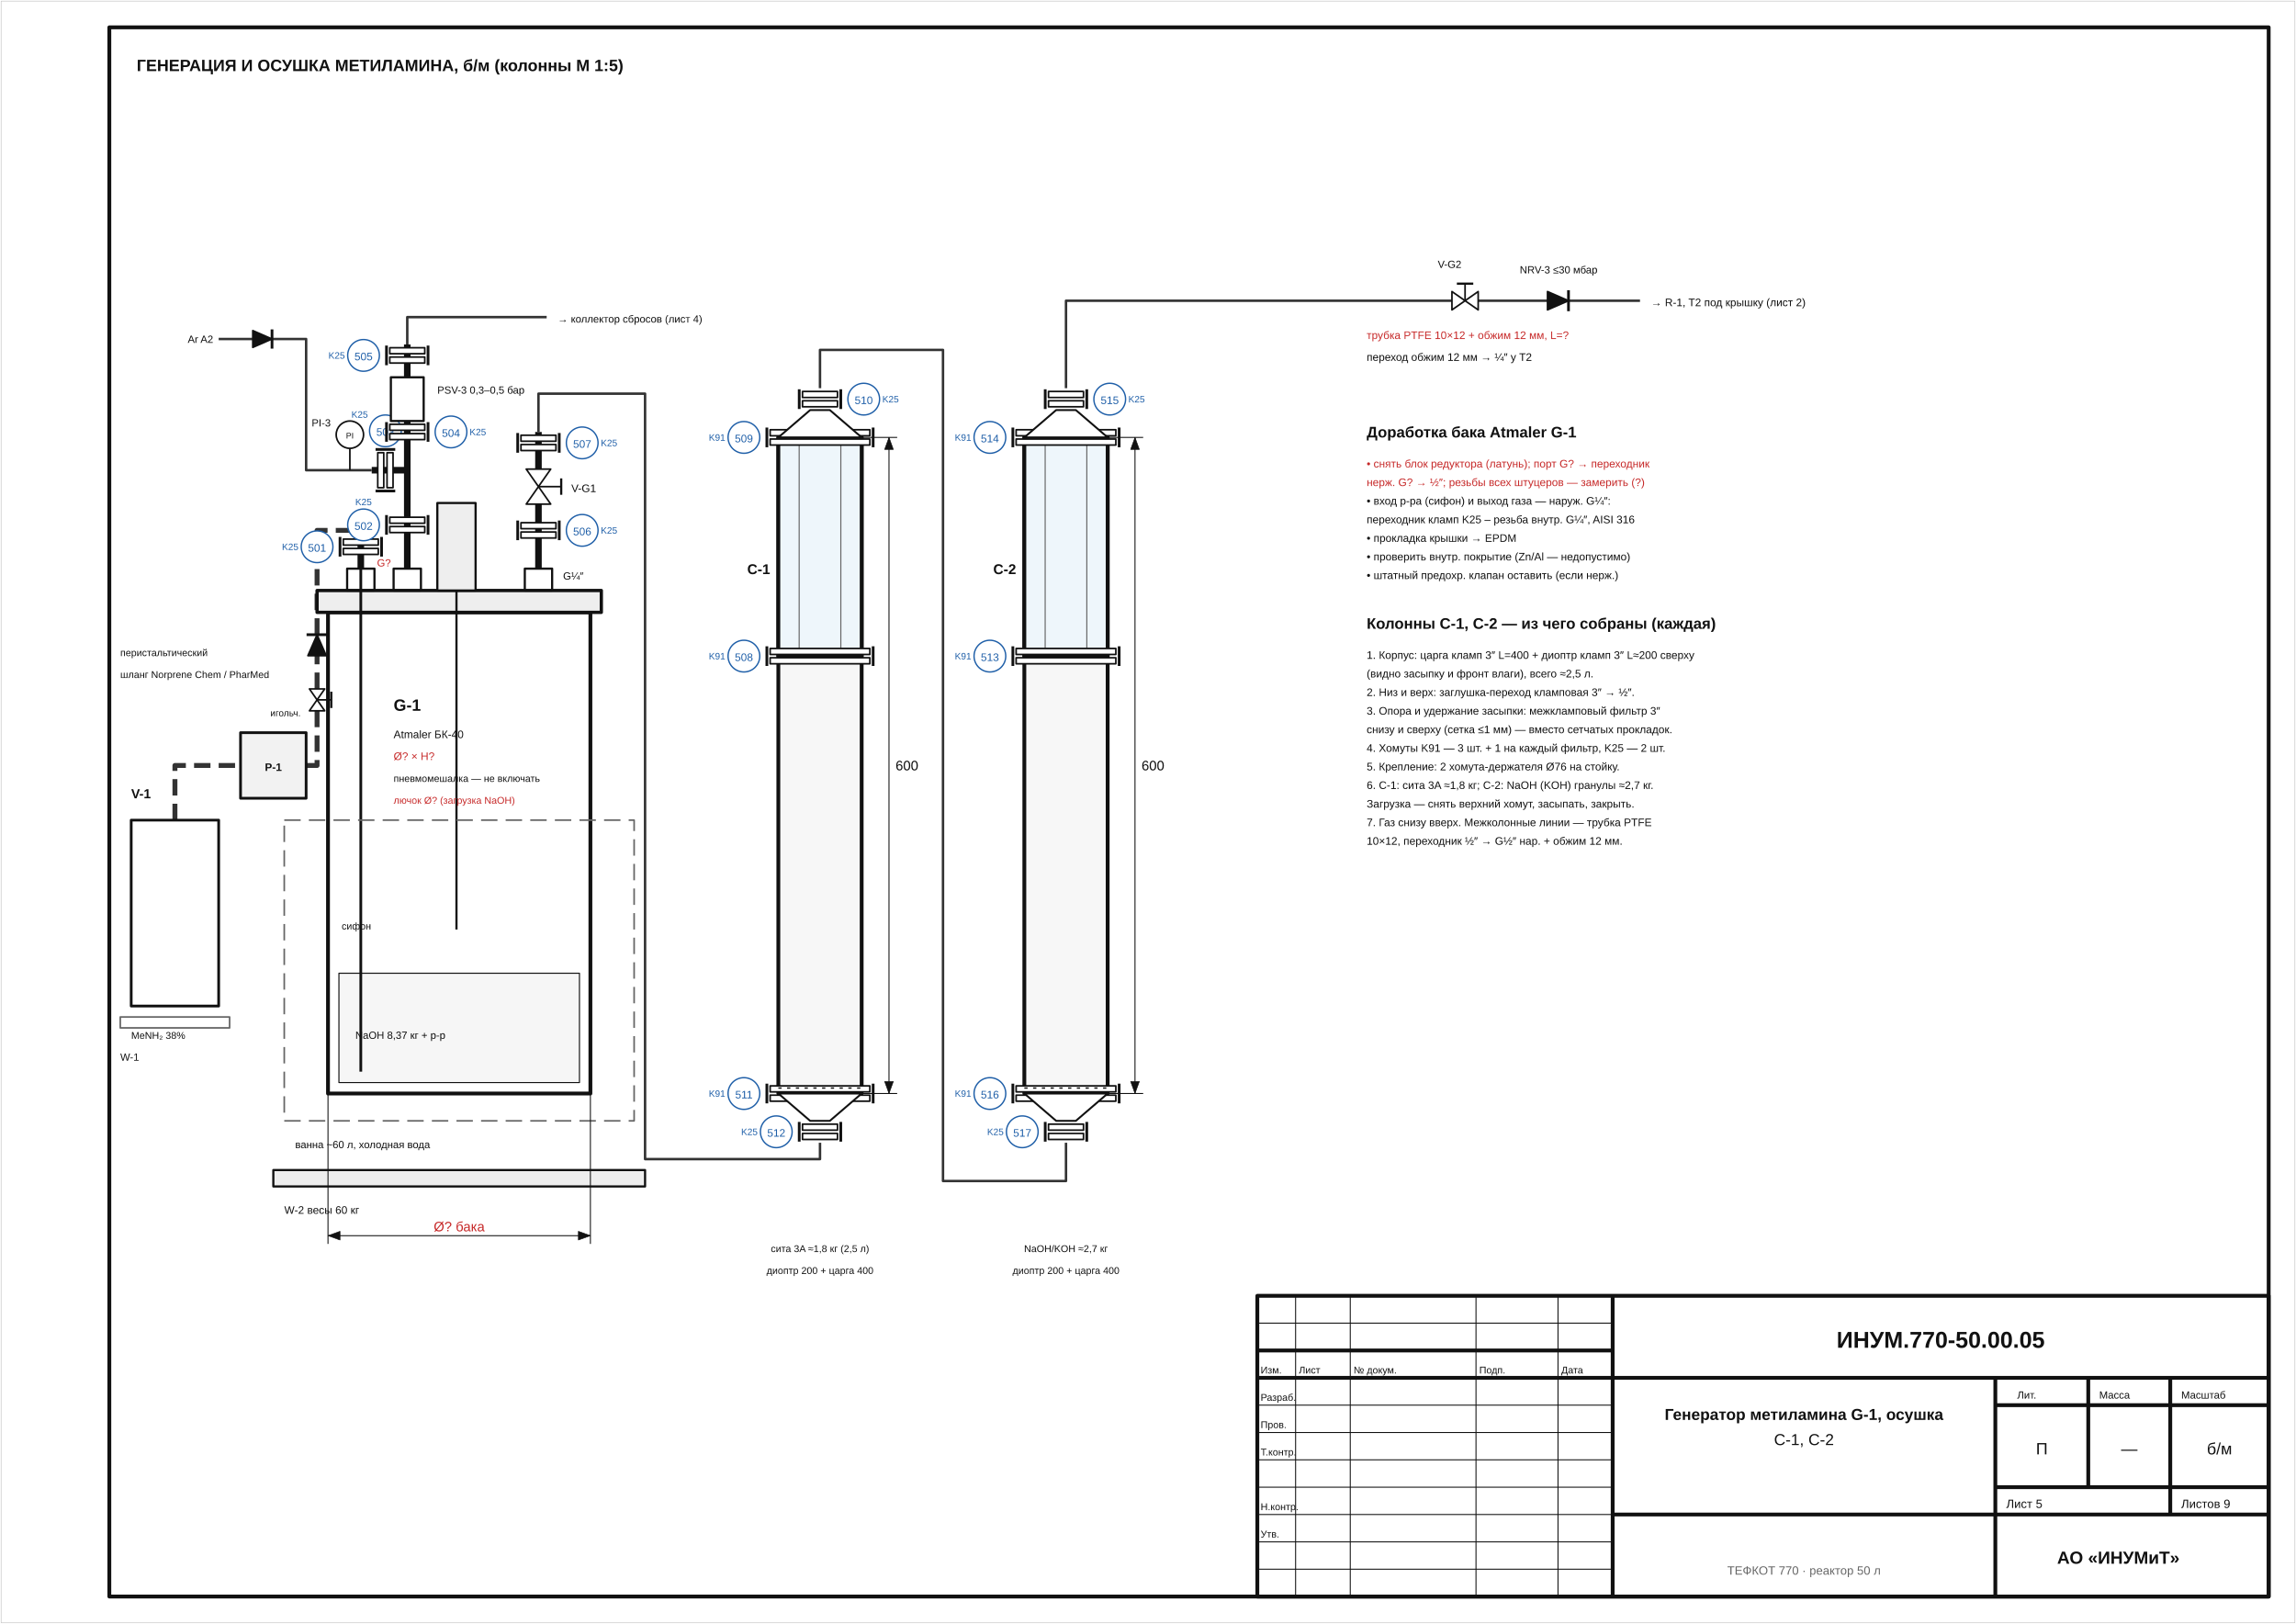
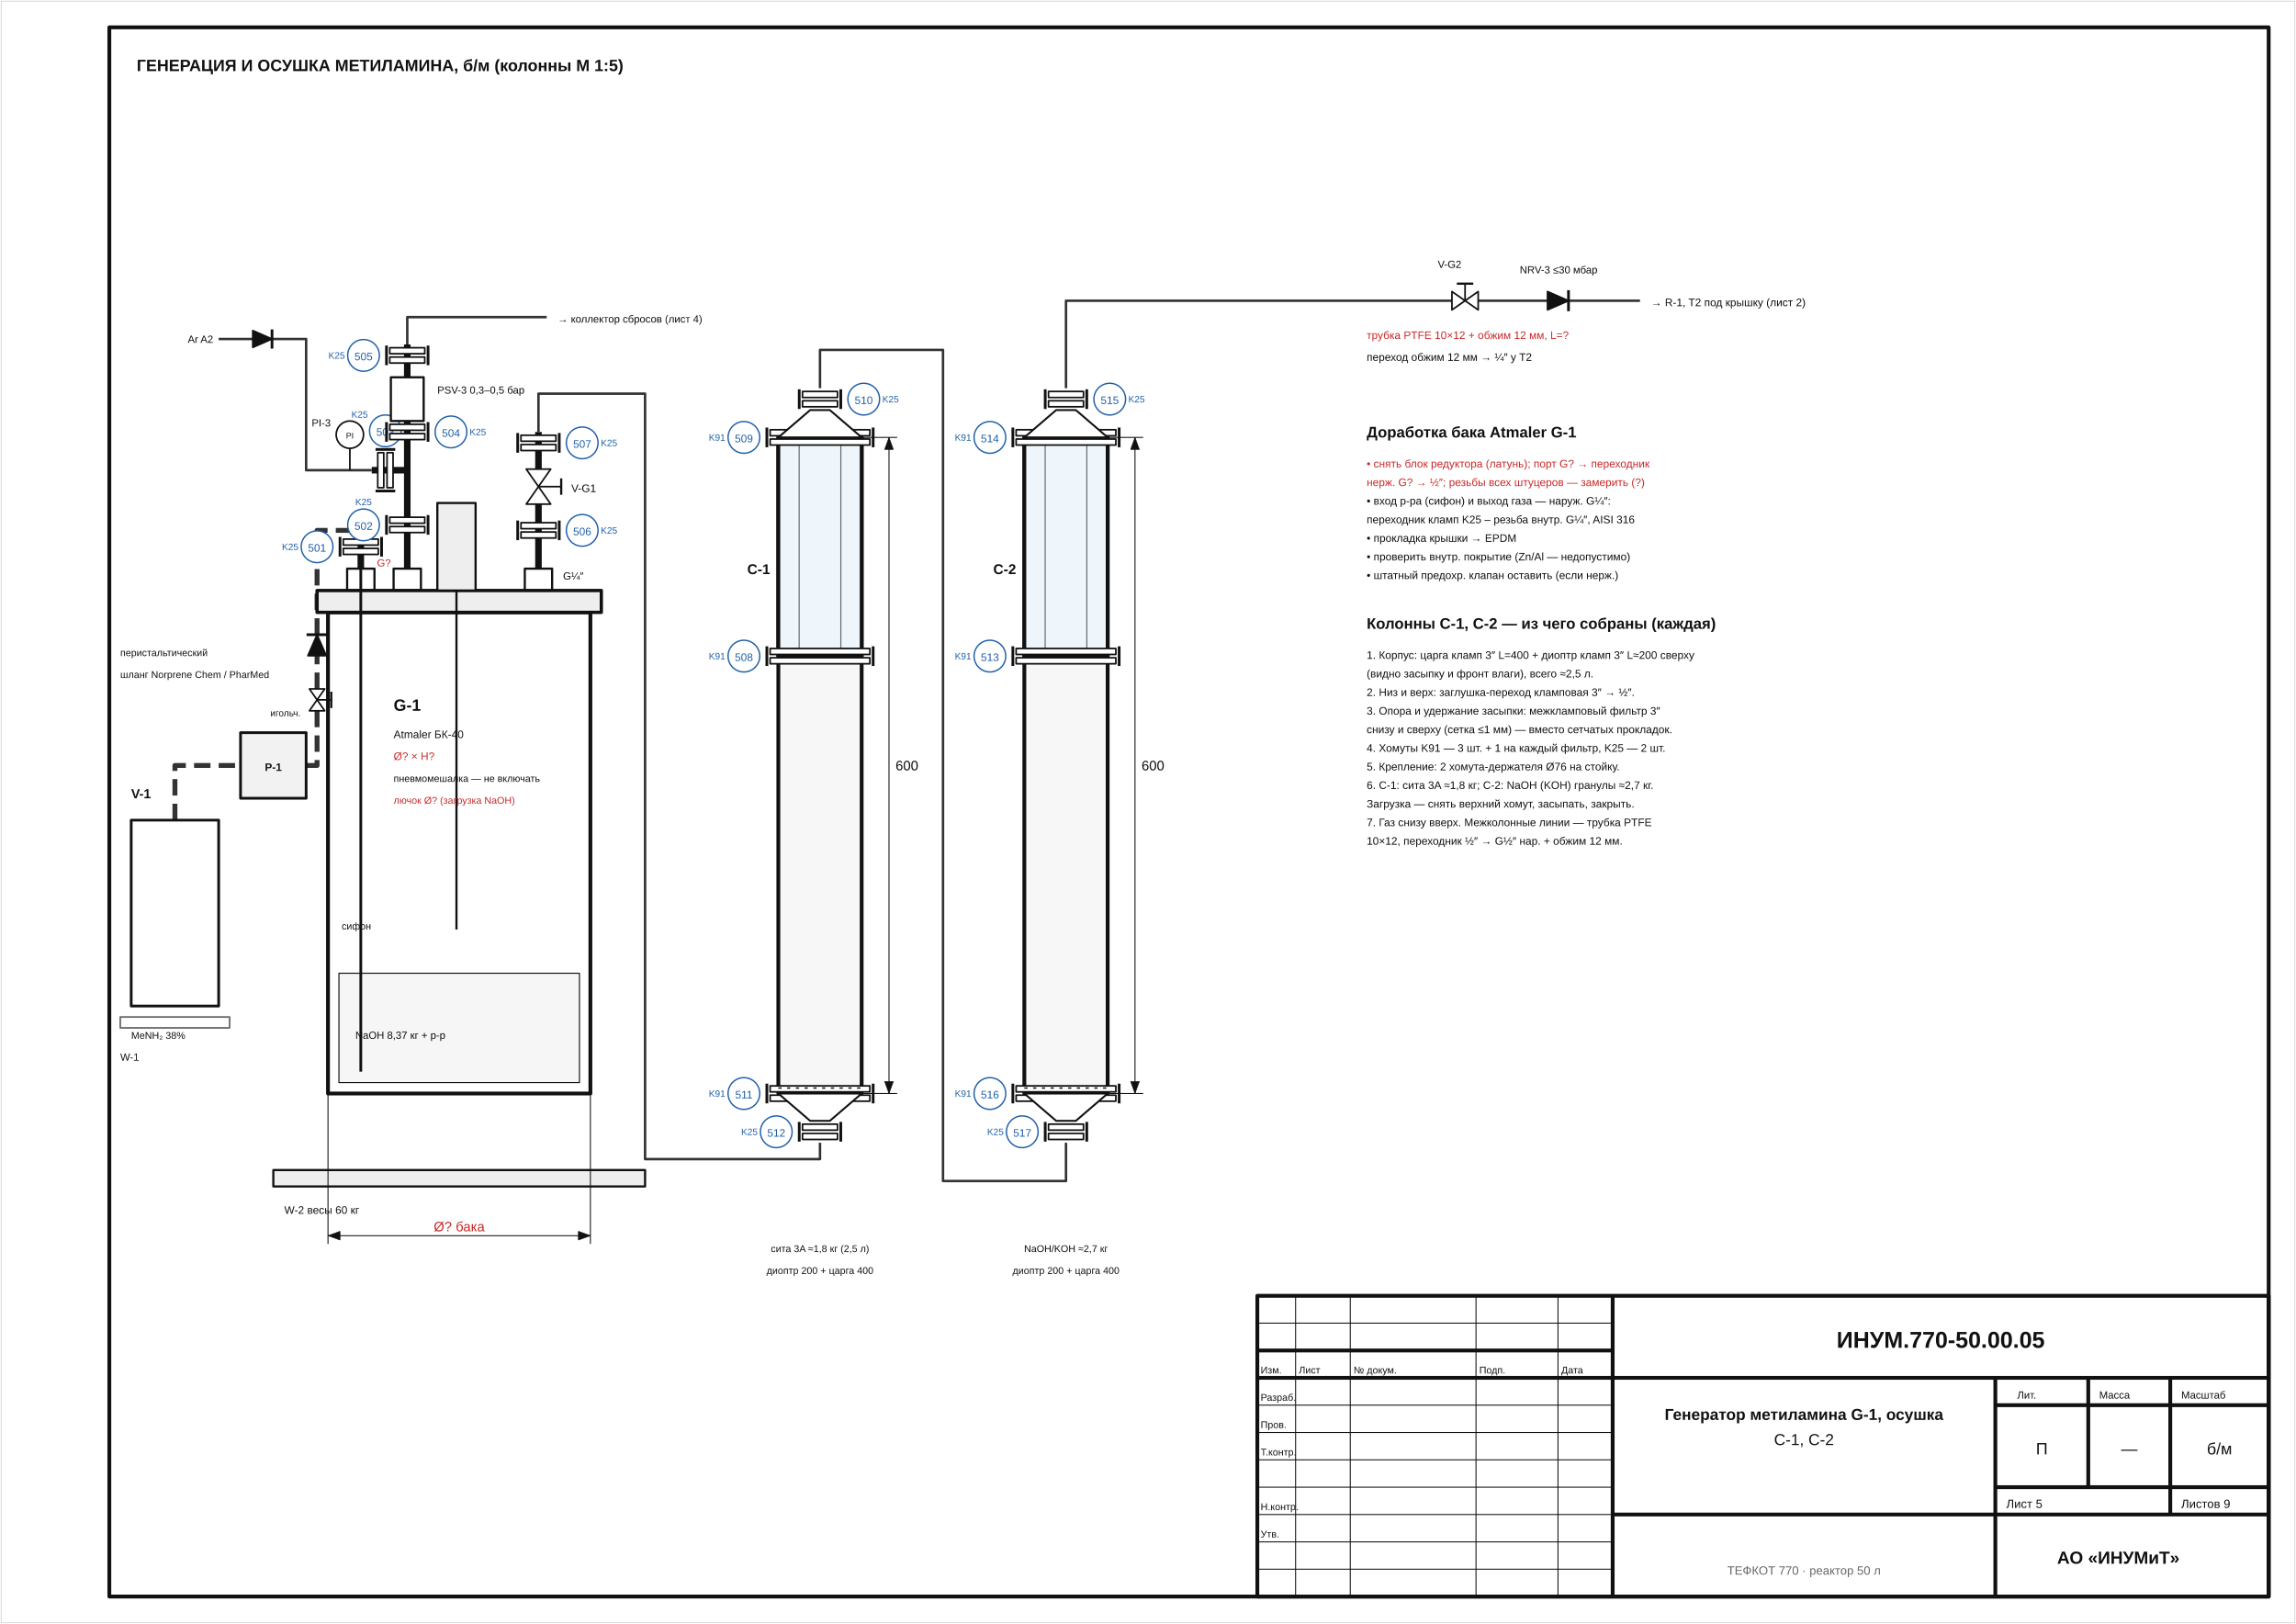
<svg xmlns="http://www.w3.org/2000/svg" viewBox="0 0 420.0 297.0" width="420.0mm" height="297.0mm" font-family="Arial, 'Liberation Sans', sans-serif">
  <rect width="100%" height="100%" fill="#fff" />
  <path d="M230.00,247.00 L295.00,247.00" fill="none" stroke="#111111" stroke-width="0.7" stroke-linejoin="round" />
  <path d="M230.00,252.00 L295.00,252.00" fill="none" stroke="#111111" stroke-width="0.7" stroke-linejoin="round" />
  <path d="M295.00,237.00 L295.00,292.00" fill="none" stroke="#111111" stroke-width="0.7" stroke-linejoin="round" />
  <path d="M295.00,252.00 L415.00,252.00" fill="none" stroke="#111111" stroke-width="0.7" stroke-linejoin="round" />
  <path d="M365.00,252.00 L365.00,292.00" fill="none" stroke="#111111" stroke-width="0.7" stroke-linejoin="round" />
  <path d="M295.00,277.00 L415.00,277.00" fill="none" stroke="#111111" stroke-width="0.7" stroke-linejoin="round" />
  <path d="M365.00,257.00 L415.00,257.00" fill="none" stroke="#111111" stroke-width="0.7" stroke-linejoin="round" />
  <path d="M365.00,272.00 L415.00,272.00" fill="none" stroke="#111111" stroke-width="0.7" stroke-linejoin="round" />
  <path d="M382.00,252.00 L382.00,272.00" fill="none" stroke="#111111" stroke-width="0.7" stroke-linejoin="round" />
  <path d="M397.00,252.00 L397.00,272.00" fill="none" stroke="#111111" stroke-width="0.7" stroke-linejoin="round" />
  <path d="M397.00,272.00 L397.00,277.00" fill="none" stroke="#111111" stroke-width="0.7" stroke-linejoin="round" />
  <path d="M32.00,150.00 L32.00,140.00 L44.00,140.00" fill="none" stroke="#333333" stroke-width="0.9" stroke-dasharray="3 1.5" stroke-linejoin="round" />
  <path d="M56.00,140.00 L58.00,140.00 L58.00,130.00" fill="none" stroke="#333333" stroke-width="0.9" stroke-dasharray="3 1.5" stroke-linejoin="round" />
  <path d="M58.00,126.00 L58.00,119.92" fill="none" stroke="#333333" stroke-width="0.9" stroke-dasharray="3 1.5" stroke-linejoin="round" />
  <path d="M58.00,116.08 L58.00,97.00 L66.00,97.00" fill="none" stroke="#333333" stroke-width="0.9" stroke-dasharray="3 1.5" stroke-linejoin="round" />
  <path d="M66.00,104.00 L66.00,97.00" fill="none" stroke="#111111" stroke-width="1.2" stroke-linejoin="round" />
  <path d="M74.50,104.00 L74.50,69.00" fill="none" stroke="#111111" stroke-width="1.2" stroke-linejoin="round" />
  <path d="M74.50,86.00 L68.00,86.00" fill="none" stroke="#111111" stroke-width="1.2" stroke-linejoin="round" />
  <path d="M74.50,69.00 L74.50,63.00" fill="none" stroke="#111111" stroke-width="1.2" stroke-linejoin="round" />
  <path d="M74.50,63.00 L74.50,58.00 L100.00,58.00" fill="none" stroke="#333333" stroke-width="0.45" stroke-linejoin="round" />
  <path d="M68.00,86.00 L56.00,86.00 L56.00,62.00 L49.76,62.00" fill="none" stroke="#333333" stroke-width="0.45" stroke-linejoin="round" />
  <path d="M46.24,62.00 L40.00,62.00" fill="none" stroke="#333333" stroke-width="0.45" stroke-linejoin="round" />
  <path d="M98.50,104.00 L98.50,92.20" fill="none" stroke="#111111" stroke-width="1.2" stroke-linejoin="round" />
  <path d="M98.50,85.80 L98.50,79.00" fill="none" stroke="#111111" stroke-width="1.2" stroke-linejoin="round" />
  <path d="M98.50,79.00 L98.50,72.00 L118.00,72.00 L118.00,212.00 L150.00,212.00 L150.00,209.00" fill="none" stroke="#333333" stroke-width="0.45" stroke-linejoin="round" />
  <path d="M150.00,71.00 L150.00,64.00 L172.50,64.00 L172.50,216.00 L195.00,216.00 L195.00,209.00" fill="none" stroke="#333333" stroke-width="0.45" stroke-linejoin="round" />
  <path d="M195.00,71.00 L195.00,55.00 L265.60,55.00" fill="none" stroke="#333333" stroke-width="0.45" stroke-linejoin="round" />
  <path d="M270.40,55.00 L283.08,55.00" fill="none" stroke="#333333" stroke-width="0.45" stroke-linejoin="round" />
  <path d="M286.92,55.00 L300.00,55.00" fill="none" stroke="#333333" stroke-width="0.45" stroke-linejoin="round" />
  <path d="M0.20,0.20 L419.80,0.20 L419.80,296.80 L0.20,296.80 Z" fill="none" stroke="#bbbbbb" stroke-width="0.1" stroke-linejoin="round" />
  <path d="M20.00,5.00 L415.00,5.00 L415.00,292.00 L20.00,292.00 Z" fill="none" stroke="#111111" stroke-width="0.7" stroke-linejoin="round" />
  <path d="M230.00,237.00 L415.00,237.00 L415.00,292.00 L230.00,292.00 Z" fill="none" stroke="#111111" stroke-width="0.7" stroke-linejoin="round" />
  <path d="M230.00,242.00 L295.00,242.00" fill="none" stroke="#111111" stroke-width="0.18" stroke-linejoin="round" />
  <path d="M230.00,257.00 L295.00,257.00" fill="none" stroke="#111111" stroke-width="0.18" stroke-linejoin="round" />
  <path d="M230.00,262.00 L295.00,262.00" fill="none" stroke="#111111" stroke-width="0.18" stroke-linejoin="round" />
  <path d="M230.00,267.00 L295.00,267.00" fill="none" stroke="#111111" stroke-width="0.18" stroke-linejoin="round" />
  <path d="M230.00,272.00 L295.00,272.00" fill="none" stroke="#111111" stroke-width="0.18" stroke-linejoin="round" />
  <path d="M230.00,277.00 L295.00,277.00" fill="none" stroke="#111111" stroke-width="0.18" stroke-linejoin="round" />
  <path d="M230.00,282.00 L295.00,282.00" fill="none" stroke="#111111" stroke-width="0.18" stroke-linejoin="round" />
  <path d="M230.00,287.00 L295.00,287.00" fill="none" stroke="#111111" stroke-width="0.18" stroke-linejoin="round" />
  <path d="M237.00,237.00 L237.00,292.00" fill="none" stroke="#111111" stroke-width="0.18" stroke-linejoin="round" />
  <path d="M247.00,237.00 L247.00,292.00" fill="none" stroke="#111111" stroke-width="0.18" stroke-linejoin="round" />
  <path d="M270.00,237.00 L270.00,292.00" fill="none" stroke="#111111" stroke-width="0.18" stroke-linejoin="round" />
  <path d="M285.00,237.00 L285.00,292.00" fill="none" stroke="#111111" stroke-width="0.18" stroke-linejoin="round" />
  <text x="230.60" y="251.20" font-size="1.8" text-anchor="start" fill="#111111">Изм.</text>
  <text x="237.60" y="251.20" font-size="1.8" text-anchor="start" fill="#111111">Лист</text>
  <text x="247.60" y="251.20" font-size="1.8" text-anchor="start" fill="#111111">№ докум.</text>
  <text x="270.60" y="251.20" font-size="1.8" text-anchor="start" fill="#111111">Подп.</text>
  <text x="285.60" y="251.20" font-size="1.8" text-anchor="start" fill="#111111">Дата</text>
  <text x="230.60" y="256.20" font-size="1.8" text-anchor="start" fill="#111111">Разраб.</text>
  <text x="230.60" y="261.20" font-size="1.8" text-anchor="start" fill="#111111">Пров.</text>
  <text x="230.60" y="266.20" font-size="1.8" text-anchor="start" fill="#111111">Т.контр.</text>
  <text x="230.60" y="276.20" font-size="1.8" text-anchor="start" fill="#111111">Н.контр.</text>
  <text x="230.60" y="281.20" font-size="1.8" text-anchor="start" fill="#111111">Утв.</text>
  <text x="248.60" y="256.20" font-size="1.8" text-anchor="start" fill="#111111" />
  <text x="355.00" y="246.50" font-size="4.2" text-anchor="middle" fill="#111111" font-weight="bold">ИНУМ.770-50.00.05</text>
  <text x="330.00" y="259.70" font-size="2.9" text-anchor="middle" fill="#111111" font-weight="bold">Генератор метиламина G-1, осушка</text>
  <text x="330.00" y="264.30" font-size="2.9" text-anchor="middle" fill="#111111">C-1, C-2</text>
  <text x="369.00" y="255.80" font-size="1.9" text-anchor="start" fill="#111111">Лит.</text>
  <text x="384.00" y="255.80" font-size="1.9" text-anchor="start" fill="#111111">Масса</text>
  <text x="399.00" y="255.80" font-size="1.9" text-anchor="start" fill="#111111">Масштаб</text>
  <text x="373.50" y="266.00" font-size="3" text-anchor="middle" fill="#111111">П</text>
  <text x="389.50" y="266.00" font-size="3" text-anchor="middle" fill="#111111">—</text>
  <text x="406.00" y="266.00" font-size="3" text-anchor="middle" fill="#111111">б/м</text>
  <text x="367.00" y="275.80" font-size="2.2" text-anchor="start" fill="#111111">Лист 5</text>
  <text x="399.00" y="275.80" font-size="2.2" text-anchor="start" fill="#111111">Листов 9</text>
  <text x="387.50" y="286.00" font-size="3.2" text-anchor="middle" fill="#111111" font-weight="bold">АО «ИНУМиТ»</text>
  <text x="330.00" y="288.00" font-size="2.2" text-anchor="middle" fill="#666666">ТЕФКОТ 770 · реактор 50 л</text>
  <text x="25.00" y="13.00" font-size="3.0" text-anchor="start" fill="#111111" font-weight="bold">ГЕНЕРАЦИЯ И ОСУШКА МЕТИЛАМИНА, б/м (колонны М 1:5)</text>
  <path d="M24.00,150.00 L40.00,150.00 L40.00,184.00 L24.00,184.00 Z" fill="#ffffff" stroke="#111111" stroke-width="0.5" stroke-linejoin="round" />
  <text x="24.00" y="146.00" font-size="2.4" text-anchor="start" fill="#111111" font-weight="bold">V-1</text>
  <text x="24.00" y="190.00" font-size="1.8" text-anchor="start" fill="#111111">MeNH₂ 38%</text>
  <path d="M22.00,186.00 L42.00,186.00 L42.00,188.00 L22.00,188.00 Z" fill="none" stroke="#666666" stroke-width="0.3" stroke-linejoin="round" />
  <text x="22.00" y="194.00" font-size="1.9" text-anchor="start" fill="#111111">W-1</text>
  <path d="M44.00,134.00 L56.00,134.00 L56.00,146.00 L44.00,146.00 Z" fill="#f2f2f2" stroke="#111111" stroke-width="0.5" stroke-linejoin="round" />
  <text x="50.00" y="141.00" font-size="2.0" text-anchor="middle" fill="#111111" font-weight="bold">P-1</text>
  <text x="22.00" y="120.00" font-size="1.8" text-anchor="start" fill="#111111">перистальтический</text>
  <text x="22.00" y="124.00" font-size="1.8" text-anchor="start" fill="#111111">шланг Norprene Chem / PharMed</text>
  <path d="M56.60,126.00 L59.40,130.00 L56.60,130.00 L59.40,126.00 Z" fill="#ffffff" stroke="#111111" stroke-width="0.3" stroke-linejoin="round" />
  <path d="M58.00,128.00 L60.60,128.00" fill="none" stroke="#111111" stroke-width="0.3" stroke-linejoin="round" />
  <path d="M60.60,126.50 L60.60,129.50" fill="none" stroke="#111111" stroke-width="0.4" stroke-linejoin="round" />
  <text x="55.00" y="131.00" font-size="1.7" text-anchor="end" fill="#111111">игольч.</text>
  <path d="M58.00,116.08 L59.68,119.92 L56.32,119.92 Z" fill="#111111" stroke="#111111" stroke-width="0.3" stroke-linejoin="round" />
  <path d="M59.92,116.08 L56.08,116.08" fill="none" stroke="#111111" stroke-width="0.5" stroke-linejoin="round" />
  <path d="M60.00,112.00 L108.00,112.00 L108.00,200.00 L60.00,200.00 Z" fill="none" stroke="#111111" stroke-width="0.7" stroke-linejoin="round" />
  <path d="M58.00,108.00 L110.00,108.00 L110.00,112.00 L58.00,112.00 Z" fill="#eeeeee" stroke="#111111" stroke-width="0.6" stroke-linejoin="round" />
  <path d="M62.00,178.00 L106.00,178.00 L106.00,198.00 L62.00,198.00 Z" fill="#f6f6f6" stroke="#111111" stroke-width="0.2" stroke-linejoin="round" />
  <text x="65.00" y="190.00" font-size="1.9" text-anchor="start" fill="#111111">NaOH 8,37 кг + р-р</text>
  <path d="M66.00,104.00 L66.00,196.00" fill="none" stroke="#111111" stroke-width="0.5" stroke-linejoin="round" />
  <text x="62.50" y="170.00" font-size="1.8" text-anchor="start" fill="#111111">сифон</text>
  <path d="M63.50,104.00 L68.50,104.00 L68.50,108.00 L63.50,108.00 Z" fill="none" stroke="#111111" stroke-width="0.4" stroke-linejoin="round" />
  <path d="M62.80,98.60 L69.20,98.60 L69.20,99.70 L62.80,99.70 Z" fill="#ffffff" stroke="#111111" stroke-width="0.3" stroke-linejoin="round" />
  <path d="M62.80,100.30 L69.20,100.30 L69.20,101.40 L62.80,101.40 Z" fill="#ffffff" stroke="#111111" stroke-width="0.3" stroke-linejoin="round" />
  <path d="M62.20,98.20 L62.20,101.80" fill="none" stroke="#111111" stroke-width="0.5" stroke-linejoin="round" />
  <path d="M69.80,98.20 L69.80,101.80" fill="none" stroke="#111111" stroke-width="0.5" stroke-linejoin="round" />
  <circle cx="58.00" cy="100.00" r="2.90" fill="#ffffff" stroke="#1f5fa8" stroke-width="0.25" />
  <text x="58.00" y="100.90" font-size="2.0" text-anchor="middle" fill="#1f5fa8">501</text>
  <text x="72.00" y="130.00" font-size="3" text-anchor="start" fill="#111111" font-weight="bold">G-1</text>
  <text x="72.00" y="135.00" font-size="2.0" text-anchor="start" fill="#111111">Atmaler БК-40</text>
  <text x="72.00" y="139.00" font-size="2.0" text-anchor="start" fill="#c62828">Ø? × H?</text>
  <path d="M80.00,92.00 L87.00,92.00 L87.00,108.00 L80.00,108.00 Z" fill="#eeeeee" stroke="#111111" stroke-width="0.4" stroke-linejoin="round" />
  <path d="M83.50,108.00 L83.50,170.00" fill="none" stroke="#111111" stroke-width="0.4" stroke-linejoin="round" />
  <text x="72.00" y="143.00" font-size="1.8" text-anchor="start" fill="#111111">пневмомешалка — не включать</text>
  <path d="M72.00,104.00 L77.00,104.00 L77.00,108.00 L72.00,108.00 Z" fill="none" stroke="#111111" stroke-width="0.4" stroke-linejoin="round" />
  <text x="71.50" y="103.60" font-size="1.9" text-anchor="end" fill="#c62828">G?</text>
  <path d="M71.30,94.60 L77.70,94.60 L77.70,95.70 L71.30,95.70 Z" fill="#ffffff" stroke="#111111" stroke-width="0.3" stroke-linejoin="round" />
  <path d="M71.30,96.30 L77.70,96.30 L77.70,97.40 L71.30,97.40 Z" fill="#ffffff" stroke="#111111" stroke-width="0.3" stroke-linejoin="round" />
  <path d="M70.70,94.20 L70.70,97.80" fill="none" stroke="#111111" stroke-width="0.5" stroke-linejoin="round" />
  <path d="M78.30,94.20 L78.30,97.80" fill="none" stroke="#111111" stroke-width="0.5" stroke-linejoin="round" />
  <circle cx="66.50" cy="96.00" r="2.90" fill="#ffffff" stroke="#1f5fa8" stroke-width="0.25" />
  <text x="66.50" y="96.90" font-size="2.0" text-anchor="middle" fill="#1f5fa8">502</text>
  <path d="M69.10,82.80 L70.20,82.80 L70.20,89.20 L69.10,89.20 Z" fill="#ffffff" stroke="#111111" stroke-width="0.3" stroke-linejoin="round" />
  <path d="M70.80,82.80 L71.90,82.80 L71.90,89.20 L70.80,89.20 Z" fill="#ffffff" stroke="#111111" stroke-width="0.3" stroke-linejoin="round" />
  <path d="M68.70,82.20 L72.30,82.20" fill="none" stroke="#111111" stroke-width="0.5" stroke-linejoin="round" />
  <path d="M68.70,89.80 L72.30,89.80" fill="none" stroke="#111111" stroke-width="0.5" stroke-linejoin="round" />
  <circle cx="70.50" cy="78.80" r="2.90" fill="#ffffff" stroke="#1f5fa8" stroke-width="0.25" />
  <text x="70.50" y="79.70" font-size="2.0" text-anchor="middle" fill="#1f5fa8">503</text>
  <path d="M64.00,86.00 L64.00,82.00" fill="none" stroke="#111111" stroke-width="0.3" stroke-linejoin="round" />
  <circle cx="64.00" cy="79.50" r="2.50" fill="#ffffff" stroke="#111111" stroke-width="0.3" />
  <text x="64.00" y="80.20" font-size="1.5" text-anchor="middle" fill="#111111">PI</text>
  <text x="60.50" y="78.00" font-size="1.9" text-anchor="end" fill="#111111">PI-3</text>
  <path d="M71.30,77.60 L77.70,77.60 L77.70,78.70 L71.30,78.70 Z" fill="#ffffff" stroke="#111111" stroke-width="0.3" stroke-linejoin="round" />
  <path d="M71.30,79.30 L77.70,79.30 L77.70,80.40 L71.30,80.40 Z" fill="#ffffff" stroke="#111111" stroke-width="0.3" stroke-linejoin="round" />
  <path d="M70.70,77.20 L70.70,80.80" fill="none" stroke="#111111" stroke-width="0.5" stroke-linejoin="round" />
  <path d="M78.30,77.20 L78.30,80.80" fill="none" stroke="#111111" stroke-width="0.5" stroke-linejoin="round" />
  <circle cx="82.50" cy="79.00" r="2.90" fill="#ffffff" stroke="#1f5fa8" stroke-width="0.25" />
  <text x="82.50" y="79.90" font-size="2.0" text-anchor="middle" fill="#1f5fa8">504</text>
  <path d="M71.50,69.00 L77.50,69.00 L77.50,77.00 L71.50,77.00 Z" fill="#ffffff" stroke="#111111" stroke-width="0.4" stroke-linejoin="round" />
  <text x="80.00" y="72.00" font-size="1.9" text-anchor="start" fill="#111111">PSV-3 0,3–0,5 бар</text>
  <path d="M71.30,63.60 L77.70,63.60 L77.70,64.70 L71.30,64.70 Z" fill="#ffffff" stroke="#111111" stroke-width="0.3" stroke-linejoin="round" />
  <path d="M71.30,65.30 L77.70,65.30 L77.70,66.40 L71.30,66.40 Z" fill="#ffffff" stroke="#111111" stroke-width="0.3" stroke-linejoin="round" />
  <path d="M70.70,63.20 L70.70,66.80" fill="none" stroke="#111111" stroke-width="0.5" stroke-linejoin="round" />
  <path d="M78.30,63.20 L78.30,66.80" fill="none" stroke="#111111" stroke-width="0.5" stroke-linejoin="round" />
  <circle cx="66.50" cy="65.00" r="2.90" fill="#ffffff" stroke="#1f5fa8" stroke-width="0.25" />
  <text x="66.50" y="65.90" font-size="2.0" text-anchor="middle" fill="#1f5fa8">505</text>
  <text x="102.00" y="59.00" font-size="1.9" text-anchor="start" fill="#111111">→ коллектор сбросов (лист 4)</text>
  <text x="39.00" y="62.70" font-size="1.9" text-anchor="end" fill="#111111">Ar A2</text>
  <path d="M49.76,62.00 L46.24,63.54 L46.24,60.46 Z" fill="#111111" stroke="#111111" stroke-width="0.3" stroke-linejoin="round" />
  <path d="M49.76,63.76 L49.76,60.24" fill="none" stroke="#111111" stroke-width="0.5" stroke-linejoin="round" />
  <path d="M96.00,104.00 L101.00,104.00 L101.00,108.00 L96.00,108.00 Z" fill="none" stroke="#111111" stroke-width="0.4" stroke-linejoin="round" />
  <text x="103.00" y="106.00" font-size="1.9" text-anchor="start" fill="#111111">G¼″</text>
  <path d="M95.30,95.60 L101.70,95.60 L101.70,96.70 L95.30,96.70 Z" fill="#ffffff" stroke="#111111" stroke-width="0.3" stroke-linejoin="round" />
  <path d="M95.30,97.30 L101.70,97.30 L101.70,98.40 L95.30,98.40 Z" fill="#ffffff" stroke="#111111" stroke-width="0.3" stroke-linejoin="round" />
  <path d="M94.70,95.20 L94.70,98.80" fill="none" stroke="#111111" stroke-width="0.5" stroke-linejoin="round" />
  <path d="M102.30,95.20 L102.30,98.80" fill="none" stroke="#111111" stroke-width="0.5" stroke-linejoin="round" />
  <circle cx="106.50" cy="97.00" r="2.90" fill="#ffffff" stroke="#1f5fa8" stroke-width="0.25" />
  <text x="106.50" y="97.90" font-size="2.0" text-anchor="middle" fill="#1f5fa8">506</text>
  <path d="M96.26,85.80 L100.74,92.20 L96.26,92.20 L100.74,85.80 Z" fill="#ffffff" stroke="#111111" stroke-width="0.3" stroke-linejoin="round" />
  <path d="M98.50,89.00 L102.66,89.00" fill="none" stroke="#111111" stroke-width="0.3" stroke-linejoin="round" />
  <path d="M102.66,87.50 L102.66,90.50" fill="none" stroke="#111111" stroke-width="0.4" stroke-linejoin="round" />
  <text x="104.50" y="90.00" font-size="2.0" text-anchor="start" fill="#111111">V-G1</text>
  <path d="M95.30,79.60 L101.70,79.60 L101.70,80.70 L95.30,80.70 Z" fill="#ffffff" stroke="#111111" stroke-width="0.3" stroke-linejoin="round" />
  <path d="M95.30,81.30 L101.70,81.30 L101.70,82.40 L95.30,82.40 Z" fill="#ffffff" stroke="#111111" stroke-width="0.3" stroke-linejoin="round" />
  <path d="M94.70,79.20 L94.70,82.80" fill="none" stroke="#111111" stroke-width="0.5" stroke-linejoin="round" />
  <path d="M102.30,79.20 L102.30,82.80" fill="none" stroke="#111111" stroke-width="0.5" stroke-linejoin="round" />
  <circle cx="106.50" cy="81.00" r="2.90" fill="#ffffff" stroke="#1f5fa8" stroke-width="0.25" />
  <text x="106.50" y="81.90" font-size="2.0" text-anchor="middle" fill="#1f5fa8">507</text>
  <text x="72.00" y="147.00" font-size="1.8" text-anchor="start" fill="#c62828">лючок Ø? (загрузка NaOH)</text>
-   <path d="M52.00,150.00 L116.00,150.00 L116.00,205.00 L52.00,205.00 Z" fill="none" stroke="#666666" stroke-width="0.3" stroke-dasharray="3 1.5" stroke-linejoin="round" />
-   <text x="54.00" y="210.00" font-size="1.9" text-anchor="start" fill="#111111">ванна ~60 л, холодная вода</text>
  <path d="M50.00,214.00 L118.00,214.00 L118.00,217.00 L50.00,217.00 Z" fill="#eeeeee" stroke="#111111" stroke-width="0.4" stroke-linejoin="round" />
  <text x="52.00" y="222.00" font-size="2.0" text-anchor="start" fill="#111111">W-2 весы 60 кг</text>
  <path d="M60.00,200.00 L60.00,227.50" fill="none" stroke="#111111" stroke-width="0.18" stroke-linejoin="round" />
  <path d="M108.00,200.00 L108.00,227.50" fill="none" stroke="#111111" stroke-width="0.18" stroke-linejoin="round" />
  <path d="M60.00,226.00 L108.00,226.00" fill="none" stroke="#111111" stroke-width="0.18" stroke-linejoin="round" />
  <path d="M60.00,226.00 L62.20,225.20 L62.20,226.80 Z" fill="#111111" stroke="#111111" stroke-width="0.1" stroke-linejoin="round" />
  <path d="M108.00,226.00 L105.80,226.80 L105.80,225.20 Z" fill="#111111" stroke="#111111" stroke-width="0.1" stroke-linejoin="round" />
  <text x="84.00" y="225.20" font-size="2.5" text-anchor="middle" fill="#c62828">Ø? бака</text>
  <path d="M142.38,80.00 L157.62,80.00 L157.62,200.00 L142.38,200.00 Z" fill="#f7f7f7" stroke="#111111" stroke-width="0.7" stroke-linejoin="round" />
  <path d="M142.38,80.00 L157.62,80.00 L157.62,120.00 L142.38,120.00 Z" fill="#eef6fb" stroke="#111111" stroke-width="0.7" stroke-linejoin="round" />
  <path d="M146.19,81.00 L146.19,119.00" fill="none" stroke="#666666" stroke-width="0.2" stroke-linejoin="round" />
  <path d="M153.81,81.00 L153.81,119.00" fill="none" stroke="#666666" stroke-width="0.2" stroke-linejoin="round" />
  <path d="M140.88,118.60 L159.12,118.60 L159.12,119.70 L140.88,119.70 Z" fill="#ffffff" stroke="#111111" stroke-width="0.3" stroke-linejoin="round" />
  <path d="M140.88,120.30 L159.12,120.30 L159.12,121.40 L140.88,121.40 Z" fill="#ffffff" stroke="#111111" stroke-width="0.3" stroke-linejoin="round" />
  <path d="M140.28,118.20 L140.28,121.80" fill="none" stroke="#111111" stroke-width="0.5" stroke-linejoin="round" />
  <path d="M159.72,118.20 L159.72,121.80" fill="none" stroke="#111111" stroke-width="0.5" stroke-linejoin="round" />
  <circle cx="136.08" cy="120.00" r="2.90" fill="#ffffff" stroke="#1f5fa8" stroke-width="0.25" />
  <text x="136.08" y="120.90" font-size="2.0" text-anchor="middle" fill="#1f5fa8">508</text>
  <text x="140.88" y="105.00" font-size="2.6" text-anchor="end" fill="#111111" font-weight="bold">C-1</text>
  <text x="150.00" y="229.00" font-size="1.8" text-anchor="middle" fill="#111111">сита 3A ≈1,8 кг (2,5 л)</text>
  <text x="150.00" y="233.00" font-size="1.8" text-anchor="middle" fill="#111111">диоптр 200 + царга 400</text>
  <path d="M140.88,78.60 L159.12,78.60 L159.12,79.70 L140.88,79.70 Z" fill="#ffffff" stroke="#111111" stroke-width="0.3" stroke-linejoin="round" />
  <path d="M140.88,80.30 L159.12,80.30 L159.12,81.40 L140.88,81.40 Z" fill="#ffffff" stroke="#111111" stroke-width="0.3" stroke-linejoin="round" />
  <path d="M140.28,78.20 L140.28,81.80" fill="none" stroke="#111111" stroke-width="0.5" stroke-linejoin="round" />
  <path d="M159.72,78.20 L159.72,81.80" fill="none" stroke="#111111" stroke-width="0.5" stroke-linejoin="round" />
  <circle cx="136.08" cy="80.00" r="2.90" fill="#ffffff" stroke="#1f5fa8" stroke-width="0.25" />
  <text x="136.08" y="80.90" font-size="2.0" text-anchor="middle" fill="#1f5fa8">509</text>
  <path d="M142.38,80.00 L157.62,80.00 L151.80,75.00 L148.20,75.00 Z" fill="#ffffff" stroke="#111111" stroke-width="0.35" stroke-linejoin="round" />
  <path d="M146.80,71.60 L153.20,71.60 L153.20,72.70 L146.80,72.70 Z" fill="#ffffff" stroke="#111111" stroke-width="0.3" stroke-linejoin="round" />
  <path d="M146.80,73.30 L153.20,73.30 L153.20,74.40 L146.80,74.40 Z" fill="#ffffff" stroke="#111111" stroke-width="0.3" stroke-linejoin="round" />
  <path d="M146.20,71.20 L146.20,74.80" fill="none" stroke="#111111" stroke-width="0.5" stroke-linejoin="round" />
  <path d="M153.80,71.20 L153.80,74.80" fill="none" stroke="#111111" stroke-width="0.5" stroke-linejoin="round" />
  <circle cx="158.00" cy="73.00" r="2.90" fill="#ffffff" stroke="#1f5fa8" stroke-width="0.25" />
  <text x="158.00" y="73.90" font-size="2.0" text-anchor="middle" fill="#1f5fa8">510</text>
  <path d="M140.88,198.60 L159.12,198.60 L159.12,199.70 L140.88,199.70 Z" fill="#ffffff" stroke="#111111" stroke-width="0.3" stroke-linejoin="round" />
  <path d="M140.88,200.30 L159.12,200.30 L159.12,201.40 L140.88,201.40 Z" fill="#ffffff" stroke="#111111" stroke-width="0.3" stroke-linejoin="round" />
  <path d="M140.28,198.20 L140.28,201.80" fill="none" stroke="#111111" stroke-width="0.5" stroke-linejoin="round" />
  <path d="M159.72,198.20 L159.72,201.80" fill="none" stroke="#111111" stroke-width="0.5" stroke-linejoin="round" />
  <circle cx="136.08" cy="200.00" r="2.90" fill="#ffffff" stroke="#1f5fa8" stroke-width="0.25" />
  <text x="136.08" y="200.90" font-size="2.0" text-anchor="middle" fill="#1f5fa8">511</text>
  <path d="M142.38,200.00 L157.62,200.00 L151.80,205.00 L148.20,205.00 Z" fill="#ffffff" stroke="#111111" stroke-width="0.35" stroke-linejoin="round" />
  <path d="M142.38,199.00 L157.62,199.00" fill="none" stroke="#111111" stroke-width="0.25" stroke-dasharray="0.6 1" stroke-linejoin="round" />
  <path d="M146.80,205.60 L153.20,205.60 L153.20,206.70 L146.80,206.70 Z" fill="#ffffff" stroke="#111111" stroke-width="0.3" stroke-linejoin="round" />
  <path d="M146.80,207.30 L153.20,207.30 L153.20,208.40 L146.80,208.40 Z" fill="#ffffff" stroke="#111111" stroke-width="0.3" stroke-linejoin="round" />
  <path d="M146.20,205.20 L146.20,208.80" fill="none" stroke="#111111" stroke-width="0.5" stroke-linejoin="round" />
  <path d="M153.80,205.20 L153.80,208.80" fill="none" stroke="#111111" stroke-width="0.5" stroke-linejoin="round" />
  <circle cx="142.00" cy="207.00" r="2.90" fill="#ffffff" stroke="#1f5fa8" stroke-width="0.25" />
  <text x="142.00" y="207.90" font-size="2.0" text-anchor="middle" fill="#1f5fa8">512</text>
  <path d="M157.62,80.00 L164.12,80.00" fill="none" stroke="#111111" stroke-width="0.18" stroke-linejoin="round" />
  <path d="M157.62,200.00 L164.12,200.00" fill="none" stroke="#111111" stroke-width="0.18" stroke-linejoin="round" />
  <path d="M162.62,80.00 L162.62,200.00" fill="none" stroke="#111111" stroke-width="0.18" stroke-linejoin="round" />
  <path d="M162.62,80.00 L163.42,82.20 L161.82,82.20 Z" fill="#111111" stroke="#111111" stroke-width="0.1" stroke-linejoin="round" />
  <path d="M162.62,200.00 L161.82,197.80 L163.42,197.80 Z" fill="#111111" stroke="#111111" stroke-width="0.1" stroke-linejoin="round" />
  <text x="163.82" y="140.88" font-size="2.5" text-anchor="start" fill="#111111">600</text>
  <path d="M187.38,80.00 L202.62,80.00 L202.62,200.00 L187.38,200.00 Z" fill="#f7f7f7" stroke="#111111" stroke-width="0.7" stroke-linejoin="round" />
  <path d="M187.38,80.00 L202.62,80.00 L202.62,120.00 L187.38,120.00 Z" fill="#eef6fb" stroke="#111111" stroke-width="0.7" stroke-linejoin="round" />
  <path d="M191.19,81.00 L191.19,119.00" fill="none" stroke="#666666" stroke-width="0.2" stroke-linejoin="round" />
  <path d="M198.81,81.00 L198.81,119.00" fill="none" stroke="#666666" stroke-width="0.2" stroke-linejoin="round" />
  <path d="M185.88,118.60 L204.12,118.60 L204.12,119.70 L185.88,119.70 Z" fill="#ffffff" stroke="#111111" stroke-width="0.3" stroke-linejoin="round" />
  <path d="M185.88,120.30 L204.12,120.30 L204.12,121.40 L185.88,121.40 Z" fill="#ffffff" stroke="#111111" stroke-width="0.3" stroke-linejoin="round" />
  <path d="M185.28,118.20 L185.28,121.80" fill="none" stroke="#111111" stroke-width="0.5" stroke-linejoin="round" />
  <path d="M204.72,118.20 L204.72,121.80" fill="none" stroke="#111111" stroke-width="0.5" stroke-linejoin="round" />
  <circle cx="181.08" cy="120.00" r="2.90" fill="#ffffff" stroke="#1f5fa8" stroke-width="0.25" />
  <text x="181.08" y="120.90" font-size="2.0" text-anchor="middle" fill="#1f5fa8">513</text>
  <text x="185.88" y="105.00" font-size="2.6" text-anchor="end" fill="#111111" font-weight="bold">C-2</text>
  <text x="195.00" y="229.00" font-size="1.8" text-anchor="middle" fill="#111111">NaOH/KOH ≈2,7 кг</text>
  <text x="195.00" y="233.00" font-size="1.8" text-anchor="middle" fill="#111111">диоптр 200 + царга 400</text>
  <path d="M185.88,78.60 L204.12,78.60 L204.12,79.70 L185.88,79.70 Z" fill="#ffffff" stroke="#111111" stroke-width="0.3" stroke-linejoin="round" />
  <path d="M185.88,80.30 L204.12,80.30 L204.12,81.40 L185.88,81.40 Z" fill="#ffffff" stroke="#111111" stroke-width="0.3" stroke-linejoin="round" />
  <path d="M185.28,78.20 L185.28,81.80" fill="none" stroke="#111111" stroke-width="0.5" stroke-linejoin="round" />
  <path d="M204.72,78.20 L204.72,81.80" fill="none" stroke="#111111" stroke-width="0.5" stroke-linejoin="round" />
  <circle cx="181.08" cy="80.00" r="2.90" fill="#ffffff" stroke="#1f5fa8" stroke-width="0.25" />
  <text x="181.08" y="80.90" font-size="2.0" text-anchor="middle" fill="#1f5fa8">514</text>
  <path d="M187.38,80.00 L202.62,80.00 L196.80,75.00 L193.20,75.00 Z" fill="#ffffff" stroke="#111111" stroke-width="0.35" stroke-linejoin="round" />
  <path d="M191.80,71.60 L198.20,71.60 L198.20,72.70 L191.80,72.70 Z" fill="#ffffff" stroke="#111111" stroke-width="0.3" stroke-linejoin="round" />
  <path d="M191.80,73.30 L198.20,73.30 L198.20,74.40 L191.80,74.40 Z" fill="#ffffff" stroke="#111111" stroke-width="0.3" stroke-linejoin="round" />
  <path d="M191.20,71.20 L191.20,74.80" fill="none" stroke="#111111" stroke-width="0.5" stroke-linejoin="round" />
  <path d="M198.80,71.20 L198.80,74.80" fill="none" stroke="#111111" stroke-width="0.5" stroke-linejoin="round" />
  <circle cx="203.00" cy="73.00" r="2.90" fill="#ffffff" stroke="#1f5fa8" stroke-width="0.25" />
  <text x="203.00" y="73.90" font-size="2.0" text-anchor="middle" fill="#1f5fa8">515</text>
  <path d="M185.88,198.60 L204.12,198.60 L204.12,199.70 L185.88,199.70 Z" fill="#ffffff" stroke="#111111" stroke-width="0.3" stroke-linejoin="round" />
  <path d="M185.88,200.30 L204.12,200.30 L204.12,201.40 L185.88,201.40 Z" fill="#ffffff" stroke="#111111" stroke-width="0.3" stroke-linejoin="round" />
  <path d="M185.28,198.20 L185.28,201.80" fill="none" stroke="#111111" stroke-width="0.5" stroke-linejoin="round" />
  <path d="M204.72,198.20 L204.72,201.80" fill="none" stroke="#111111" stroke-width="0.5" stroke-linejoin="round" />
  <circle cx="181.08" cy="200.00" r="2.90" fill="#ffffff" stroke="#1f5fa8" stroke-width="0.25" />
  <text x="181.08" y="200.90" font-size="2.0" text-anchor="middle" fill="#1f5fa8">516</text>
  <path d="M187.38,200.00 L202.62,200.00 L196.80,205.00 L193.20,205.00 Z" fill="#ffffff" stroke="#111111" stroke-width="0.35" stroke-linejoin="round" />
  <path d="M187.38,199.00 L202.62,199.00" fill="none" stroke="#111111" stroke-width="0.25" stroke-dasharray="0.6 1" stroke-linejoin="round" />
  <path d="M191.80,205.60 L198.20,205.60 L198.20,206.70 L191.80,206.70 Z" fill="#ffffff" stroke="#111111" stroke-width="0.3" stroke-linejoin="round" />
  <path d="M191.80,207.30 L198.20,207.30 L198.20,208.40 L191.80,208.40 Z" fill="#ffffff" stroke="#111111" stroke-width="0.3" stroke-linejoin="round" />
  <path d="M191.20,205.20 L191.20,208.80" fill="none" stroke="#111111" stroke-width="0.5" stroke-linejoin="round" />
  <path d="M198.80,205.20 L198.80,208.80" fill="none" stroke="#111111" stroke-width="0.5" stroke-linejoin="round" />
  <circle cx="187.00" cy="207.00" r="2.90" fill="#ffffff" stroke="#1f5fa8" stroke-width="0.25" />
  <text x="187.00" y="207.90" font-size="2.0" text-anchor="middle" fill="#1f5fa8">517</text>
  <path d="M202.62,80.00 L209.12,80.00" fill="none" stroke="#111111" stroke-width="0.18" stroke-linejoin="round" />
  <path d="M202.62,200.00 L209.12,200.00" fill="none" stroke="#111111" stroke-width="0.18" stroke-linejoin="round" />
  <path d="M207.62,80.00 L207.62,200.00" fill="none" stroke="#111111" stroke-width="0.18" stroke-linejoin="round" />
  <path d="M207.62,80.00 L208.42,82.20 L206.82,82.20 Z" fill="#111111" stroke="#111111" stroke-width="0.1" stroke-linejoin="round" />
  <path d="M207.62,200.00 L206.82,197.80 L208.42,197.80 Z" fill="#111111" stroke="#111111" stroke-width="0.1" stroke-linejoin="round" />
  <text x="208.82" y="140.88" font-size="2.5" text-anchor="start" fill="#111111">600</text>
  <path d="M265.60,53.32 L270.40,56.68 L270.40,53.32 L265.60,56.68 Z" fill="#ffffff" stroke="#111111" stroke-width="0.3" stroke-linejoin="round" />
  <path d="M268.00,55.00 L268.00,51.88" fill="none" stroke="#111111" stroke-width="0.3" stroke-linejoin="round" />
  <path d="M266.50,51.88 L269.50,51.88" fill="none" stroke="#111111" stroke-width="0.4" stroke-linejoin="round" />
  <text x="263.00" y="49.00" font-size="1.9" text-anchor="start" fill="#111111">V-G2</text>
  <path d="M286.92,55.00 L283.08,56.68 L283.08,53.32 Z" fill="#111111" stroke="#111111" stroke-width="0.3" stroke-linejoin="round" />
  <path d="M286.92,56.92 L286.92,53.08" fill="none" stroke="#111111" stroke-width="0.5" stroke-linejoin="round" />
  <text x="278.00" y="50.00" font-size="1.9" text-anchor="start" fill="#111111">NRV-3 ≤30 мбар</text>
  <text x="302.00" y="56.00" font-size="2.0" text-anchor="start" fill="#111111">→ R-1, T2 под крышку (лист 2)</text>
  <text x="250.00" y="62.00" font-size="2.0" text-anchor="start" fill="#c62828">трубка PTFE 10×12 + обжим 12 мм, L=?</text>
  <text x="250.00" y="66.00" font-size="2.0" text-anchor="start" fill="#111111">переход обжим 12 мм → ¼″ у T2</text>
  <text x="250.00" y="80.00" font-size="2.8" text-anchor="start" fill="#111111" font-weight="bold">Доработка бака Atmaler G-1</text>
  <text x="250.00" y="85.50" font-size="2.0" text-anchor="start" fill="#c62828">• снять блок редуктора (латунь); порт G? → переходник</text>
  <text x="250.00" y="88.90" font-size="2.0" text-anchor="start" fill="#c62828">  нерж. G? → ½″; резьбы всех штуцеров — замерить (?)</text>
  <text x="250.00" y="92.30" font-size="2.0" text-anchor="start" fill="#111111">• вход р-ра (сифон) и выход газа — наруж. G¼″:</text>
  <text x="250.00" y="95.70" font-size="2.0" text-anchor="start" fill="#111111">  переходник кламп K25 – резьба внутр. G¼″, AISI 316</text>
  <text x="250.00" y="99.10" font-size="2.0" text-anchor="start" fill="#111111">• прокладка крышки → EPDM</text>
  <text x="250.00" y="102.50" font-size="2.0" text-anchor="start" fill="#111111">• проверить внутр. покрытие (Zn/Al — недопустимо)</text>
  <text x="250.00" y="105.90" font-size="2.0" text-anchor="start" fill="#111111">• штатный предохр. клапан оставить (если нерж.)</text>
  <text x="250.00" y="115.00" font-size="2.8" text-anchor="start" fill="#111111" font-weight="bold">Колонны C-1, C-2 — из чего собраны (каждая)</text>
  <text x="250.00" y="120.50" font-size="2.0" text-anchor="start" fill="#111111">1. Корпус: царга кламп 3″ L=400 + диоптр кламп 3″ L≈200 сверху</text>
  <text x="250.00" y="123.90" font-size="2.0" text-anchor="start" fill="#111111">   (видно засыпку и фронт влаги), всего ≈2,5 л.</text>
  <text x="250.00" y="127.30" font-size="2.0" text-anchor="start" fill="#111111">2. Низ и верх: заглушка-переход кламповая 3″ → ½″.</text>
  <text x="250.00" y="130.70" font-size="2.0" text-anchor="start" fill="#111111">3. Опора и удержание засыпки: межкламповый фильтр 3″</text>
  <text x="250.00" y="134.10" font-size="2.0" text-anchor="start" fill="#111111">   снизу и сверху (сетка ≤1 мм) — вместо сетчатых прокладок.</text>
  <text x="250.00" y="137.50" font-size="2.0" text-anchor="start" fill="#111111">4. Хомуты K91 — 3 шт. + 1 на каждый фильтр, K25 — 2 шт.</text>
  <text x="250.00" y="140.90" font-size="2.0" text-anchor="start" fill="#111111">5. Крепление: 2 хомута-держателя Ø76 на стойку.</text>
  <text x="250.00" y="144.30" font-size="2.0" text-anchor="start" fill="#111111">6. C-1: сита 3A ≈1,8 кг; C-2: NaOH (KOH) гранулы ≈2,7 кг.</text>
  <text x="250.00" y="147.70" font-size="2.0" text-anchor="start" fill="#111111">   Загрузка — снять верхний хомут, засыпать, закрыть.</text>
  <text x="250.00" y="151.10" font-size="2.0" text-anchor="start" fill="#111111">7. Газ снизу вверх. Межколонные линии — трубка PTFE</text>
  <text x="250.00" y="154.50" font-size="2.0" text-anchor="start" fill="#111111">   10×12, переходник ½″ → G½″ нар. + обжим 12 мм.</text>
  <text x="54.60" y="100.60" font-size="1.7" text-anchor="end" fill="#1f5fa8">K25</text>
  <text x="66.50" y="92.40" font-size="1.7" text-anchor="middle" fill="#1f5fa8">K25</text>
  <text x="67.30" y="76.40" font-size="1.7" text-anchor="end" fill="#1f5fa8">K25</text>
  <text x="85.90" y="79.60" font-size="1.7" text-anchor="start" fill="#1f5fa8">K25</text>
  <text x="63.10" y="65.60" font-size="1.7" text-anchor="end" fill="#1f5fa8">K25</text>
  <text x="109.90" y="97.60" font-size="1.7" text-anchor="start" fill="#1f5fa8">K25</text>
  <text x="109.90" y="81.60" font-size="1.7" text-anchor="start" fill="#1f5fa8">K25</text>
  <text x="132.68" y="120.60" font-size="1.7" text-anchor="end" fill="#1f5fa8">K91</text>
  <text x="132.68" y="80.60" font-size="1.7" text-anchor="end" fill="#1f5fa8">K91</text>
  <text x="161.40" y="73.60" font-size="1.7" text-anchor="start" fill="#1f5fa8">K25</text>
  <text x="132.68" y="200.60" font-size="1.7" text-anchor="end" fill="#1f5fa8">K91</text>
  <text x="138.60" y="207.60" font-size="1.7" text-anchor="end" fill="#1f5fa8">K25</text>
  <text x="177.68" y="120.60" font-size="1.7" text-anchor="end" fill="#1f5fa8">K91</text>
  <text x="177.68" y="80.60" font-size="1.7" text-anchor="end" fill="#1f5fa8">K91</text>
  <text x="206.40" y="73.60" font-size="1.7" text-anchor="start" fill="#1f5fa8">K25</text>
  <text x="177.68" y="200.60" font-size="1.7" text-anchor="end" fill="#1f5fa8">K91</text>
  <text x="183.60" y="207.60" font-size="1.7" text-anchor="end" fill="#1f5fa8">K25</text>
</svg>
